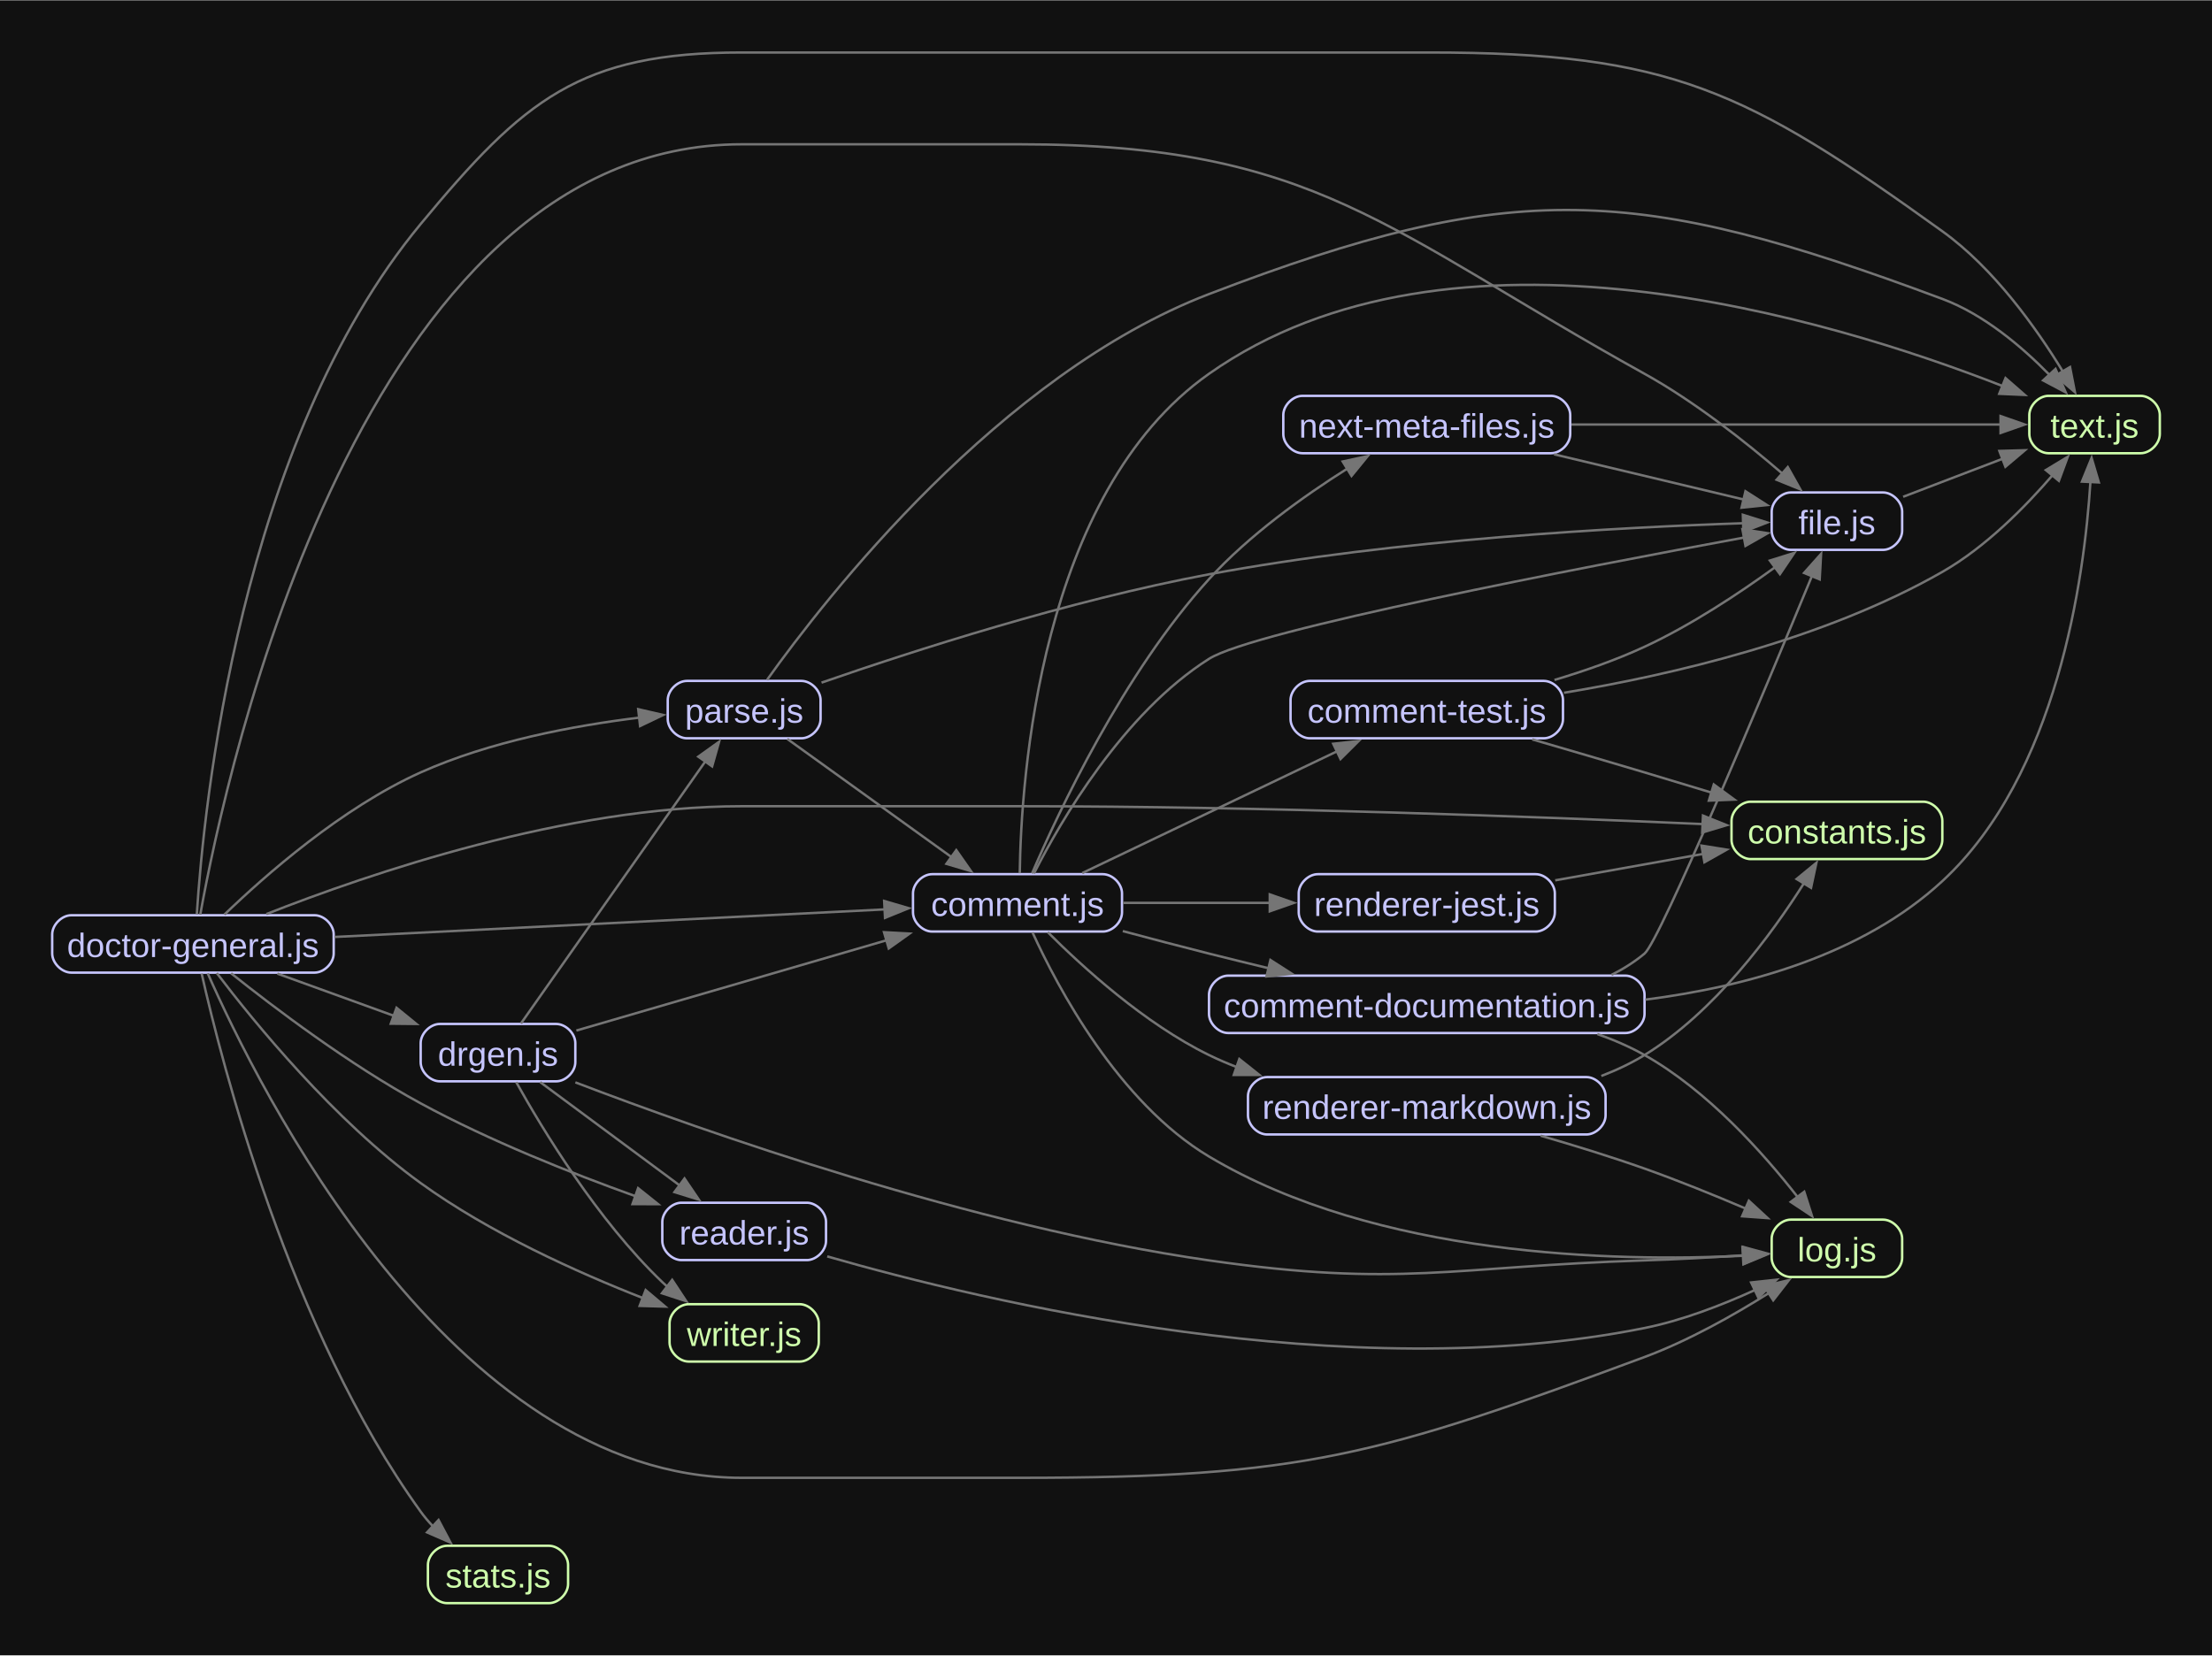
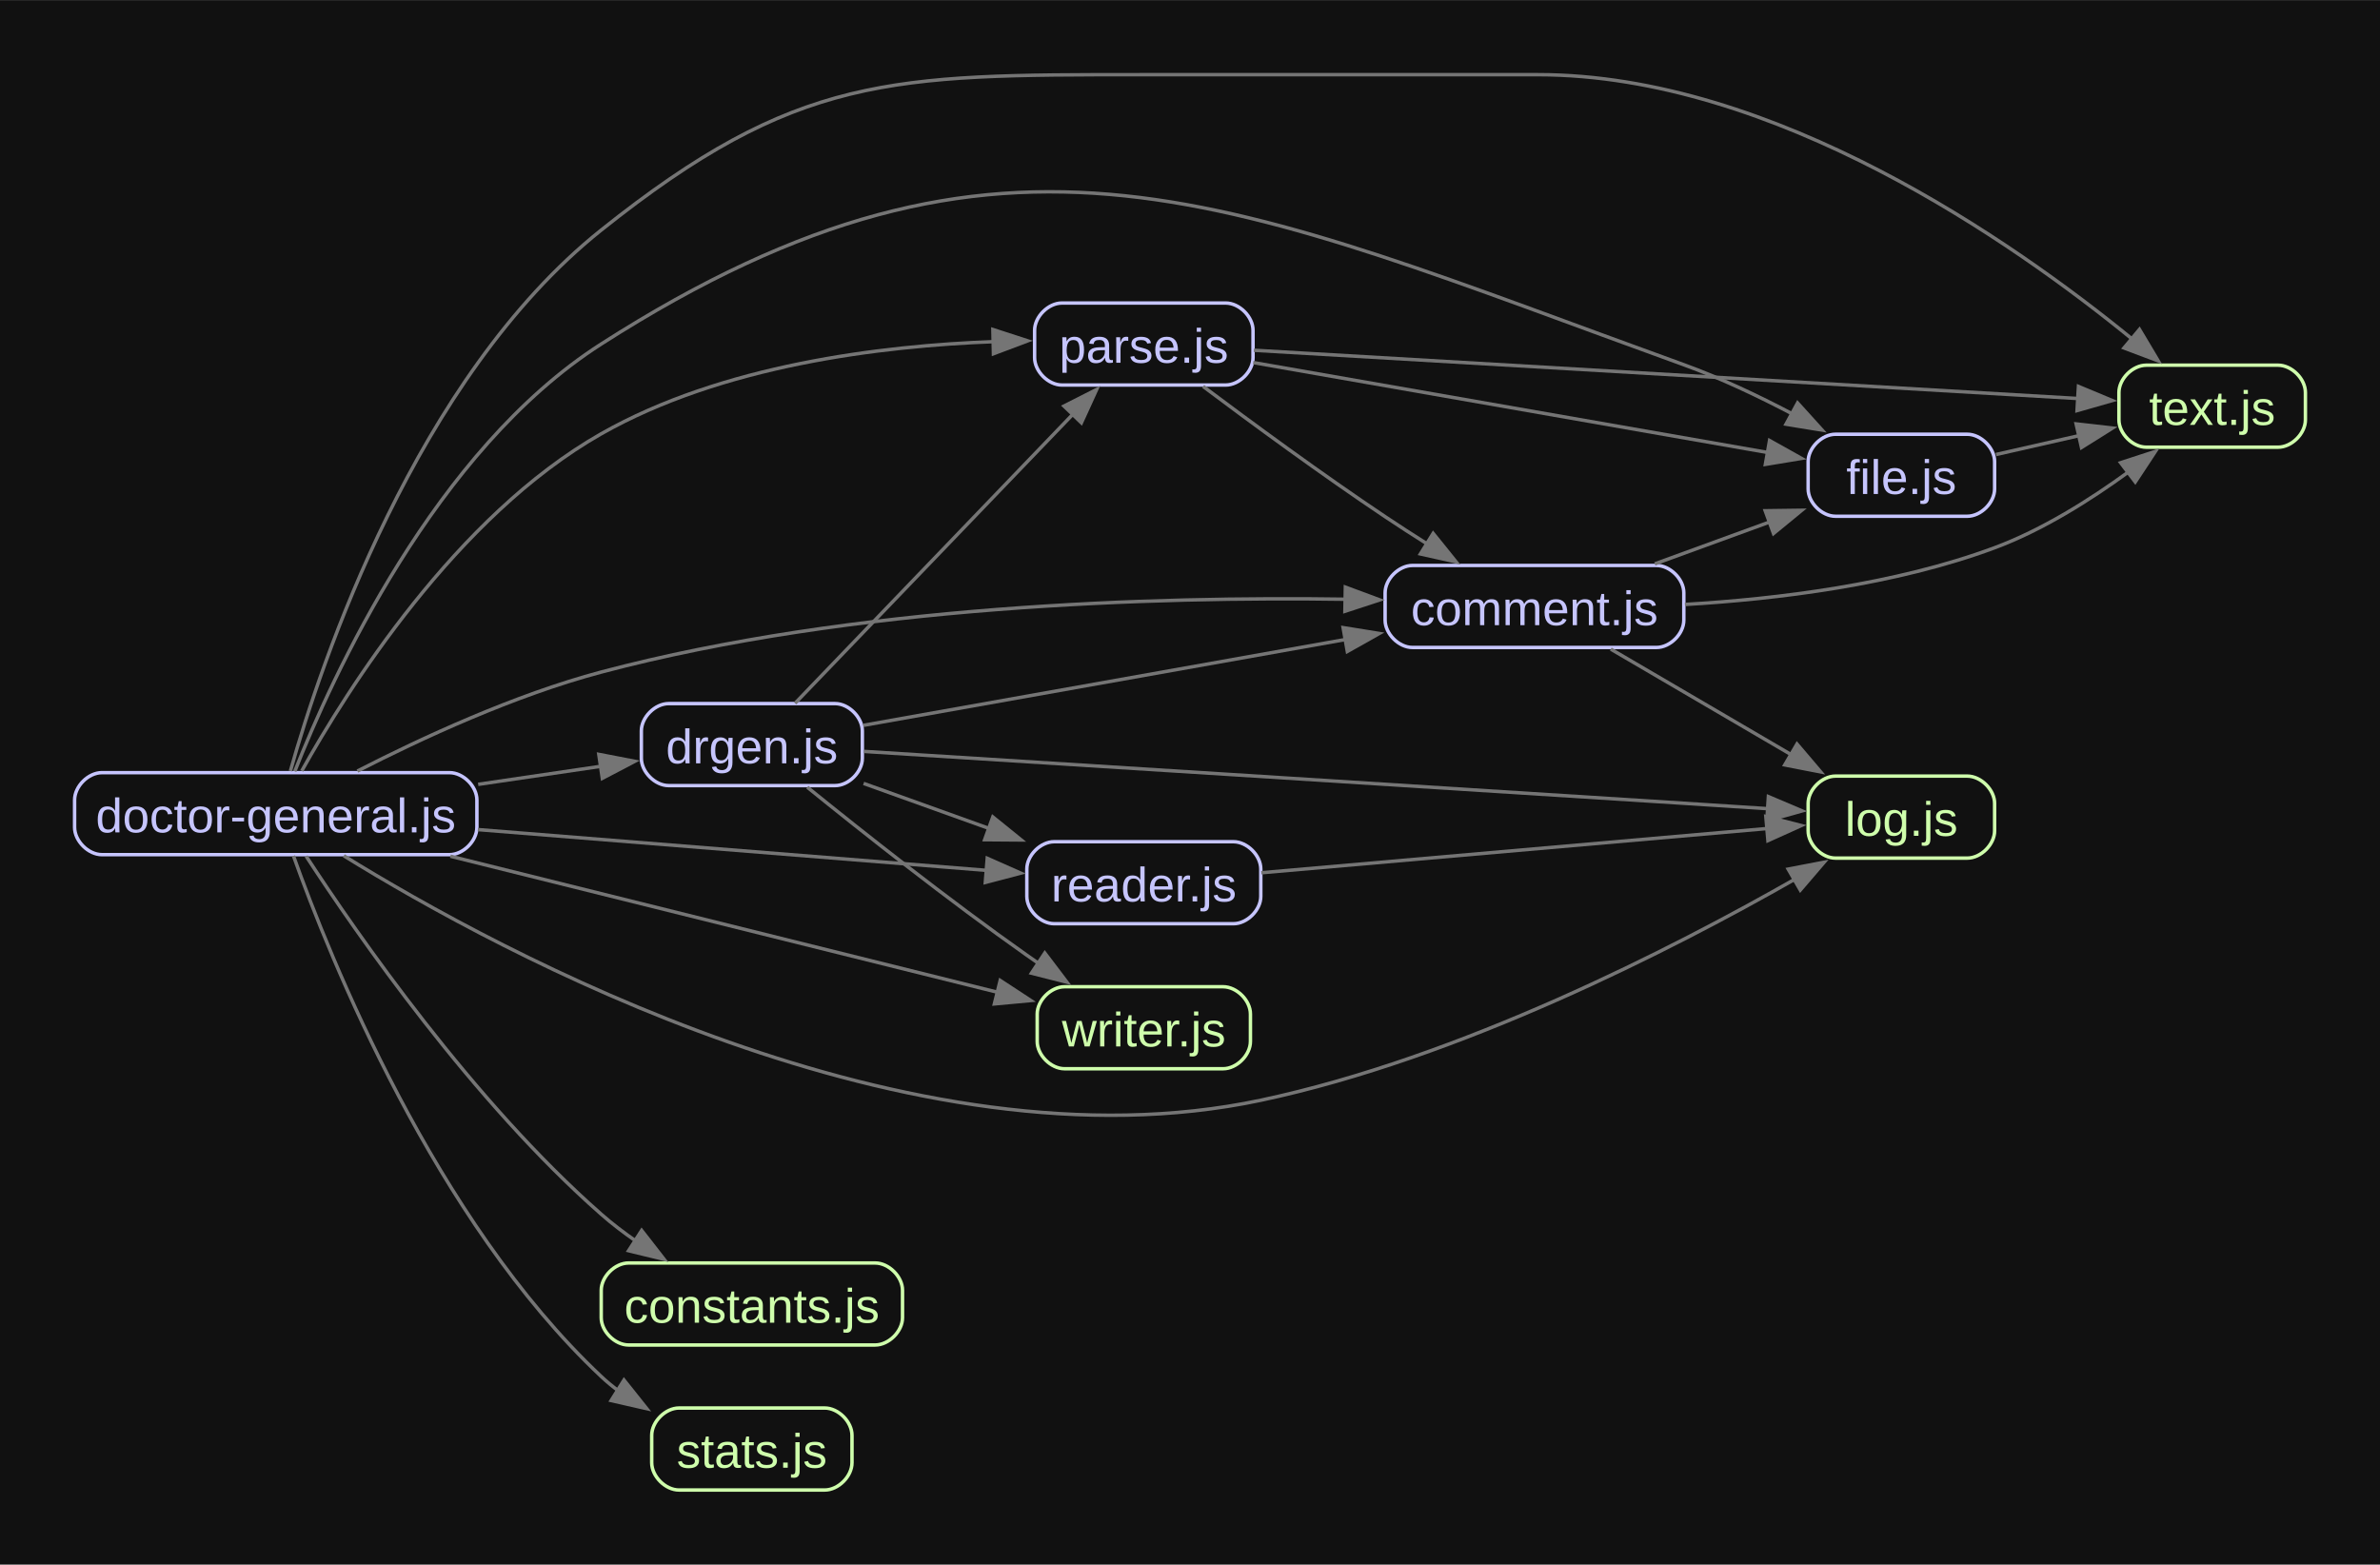
- <svg xmlns="http://www.w3.org/2000/svg" width="915pt" height="685pt" viewBox="0.00 0.00 915.45 685.08">
-   <g id="graph0" class="graph" transform="scale(1 1) rotate(0) translate(21.6 663.48)">
-     <polygon fill="#111111" stroke="none" points="-21.6,21.6 -21.6,-663.48 893.85,-663.48 893.85,21.6 -21.6,21.6" />
+ <svg xmlns="http://www.w3.org/2000/svg" width="689pt" height="453pt" viewBox="0.00 0.00 689.20 453.08">
+   <g id="graph0" class="graph" transform="scale(1 1) rotate(0) translate(21.6 431.48)">
+     <polygon fill="#111111" stroke="none" points="-21.6,21.6 -21.6,-431.48 667.6,-431.48 667.6,21.6 -21.6,21.6" />
    <g id="node1" class="node">
-       <path fill="none" stroke="#c6c5fe" d="M651.08,-259.75C651.08,-259.75 486.67,-259.75 486.67,-259.75 482.71,-259.75 478.75,-255.79 478.75,-251.83 478.75,-251.83 478.75,-243.92 478.75,-243.92 478.75,-239.96 482.71,-236 486.67,-236 486.67,-236 651.08,-236 651.08,-236 655.04,-236 659,-239.96 659,-243.92 659,-243.92 659,-251.83 659,-251.83 659,-255.79 655.04,-259.75 651.08,-259.75" />
-       <text text-anchor="middle" x="568.88" y="-242.45" font-family="Arial" font-size="14.00" fill="#c6c5fe">comment-documentation.js</text>
+       <path fill="none" stroke="#c6c5fe" d="M458.08,-267.75C458.08,-267.75 387.42,-267.75 387.42,-267.75 383.46,-267.75 379.5,-263.79 379.5,-259.83 379.5,-259.83 379.5,-251.92 379.5,-251.92 379.5,-247.96 383.46,-244 387.42,-244 387.42,-244 458.08,-244 458.08,-244 462.04,-244 466,-247.96 466,-251.92 466,-251.92 466,-259.83 466,-259.83 466,-263.79 462.04,-267.75 458.08,-267.75" />
+       <text text-anchor="middle" x="422.75" y="-250.45" font-family="Arial" font-size="14.00" fill="#c6c5fe">comment.js</text>
    </g>
    <g id="node2" class="node">
-       <path fill="none" stroke="#c6c5fe" d="M757.71,-459.75C757.71,-459.75 719.54,-459.75 719.54,-459.75 715.58,-459.75 711.62,-455.79 711.62,-451.83 711.62,-451.83 711.62,-443.92 711.62,-443.92 711.62,-439.96 715.58,-436 719.54,-436 719.54,-436 757.71,-436 757.71,-436 761.67,-436 765.62,-439.96 765.62,-443.92 765.62,-443.92 765.62,-451.83 765.62,-451.83 765.62,-455.79 761.67,-459.75 757.71,-459.75" />
-       <text text-anchor="middle" x="738.62" y="-442.45" font-family="Arial" font-size="14.00" fill="#c6c5fe">file.js</text>
+       <path fill="none" stroke="#c6c5fe" d="M548.08,-305.75C548.08,-305.75 509.92,-305.75 509.92,-305.75 505.96,-305.75 502,-301.79 502,-297.83 502,-297.83 502,-289.92 502,-289.92 502,-285.96 505.96,-282 509.92,-282 509.92,-282 548.08,-282 548.08,-282 552.04,-282 556,-285.96 556,-289.92 556,-289.92 556,-297.83 556,-297.83 556,-301.79 552.04,-305.75 548.08,-305.75" />
+       <text text-anchor="middle" x="529" y="-288.45" font-family="Arial" font-size="14.00" fill="#c6c5fe">file.js</text>
    </g>
    <g id="edge1" class="edge">
-       <path fill="none" stroke="#757575" d="M645.33,-260.06C650.22,-262.51 654.85,-265.42 659,-268.88 665.45,-274.24 708.85,-378.12 728.26,-425.12" />
-       <polygon fill="#757575" stroke="#757575" points="725.02,-426.44 732.07,-434.35 731.49,-423.77 725.02,-426.44" />
+       <path fill="none" stroke="#757575" d="M457.6,-268.21C468.3,-272.11 480.18,-276.44 491.08,-280.42" />
+       <polygon fill="#757575" stroke="#757575" points="489.57,-283.59 500.16,-283.73 491.97,-277.01 489.57,-283.59" />
    </g>
    <g id="node3" class="node">
-       <path fill="none" stroke="#cfffac" d="M757.71,-158.75C757.71,-158.75 719.54,-158.75 719.54,-158.75 715.58,-158.75 711.62,-154.79 711.62,-150.83 711.62,-150.83 711.62,-142.92 711.62,-142.92 711.62,-138.96 715.58,-135 719.54,-135 719.54,-135 757.71,-135 757.71,-135 761.67,-135 765.62,-138.96 765.62,-142.92 765.62,-142.92 765.62,-150.83 765.62,-150.83 765.62,-154.79 761.67,-158.75 757.71,-158.75" />
-       <text text-anchor="middle" x="738.62" y="-141.45" font-family="Arial" font-size="14.00" fill="#cfffac">log.js</text>
+       <path fill="none" stroke="#cfffac" d="M548.08,-206.75C548.08,-206.75 509.92,-206.75 509.92,-206.75 505.96,-206.75 502,-202.79 502,-198.83 502,-198.83 502,-190.92 502,-190.92 502,-186.96 505.96,-183 509.92,-183 509.92,-183 548.08,-183 548.08,-183 552.04,-183 556,-186.96 556,-190.92 556,-190.92 556,-198.83 556,-198.83 556,-202.79 552.04,-206.75 548.08,-206.75" />
+       <text text-anchor="middle" x="529" y="-189.45" font-family="Arial" font-size="14.00" fill="#cfffac">log.js</text>
    </g>
    <g id="edge2" class="edge">
-       <path fill="none" stroke="#757575" d="M639.47,-235.58C646.27,-233.18 652.9,-230.31 659,-226.88 685.04,-212.22 708.1,-186.39 722.41,-168.05" />
-       <polygon fill="#757575" stroke="#757575" points="725.1,-170.3 728.33,-160.21 719.51,-166.08 725.1,-170.3" />
+       <path fill="none" stroke="#757575" d="M444.85,-243.53C459.82,-234.77 480.18,-222.86 497,-213.02" />
+       <polygon fill="#757575" stroke="#757575" points="498.77,-216.04 505.63,-207.97 495.23,-209.99 498.77,-216.04" />
    </g>
    <g id="node4" class="node">
-       <path fill="none" stroke="#cfffac" d="M864.33,-499.75C864.33,-499.75 826.17,-499.75 826.17,-499.75 822.21,-499.75 818.25,-495.79 818.25,-491.83 818.25,-491.83 818.25,-483.92 818.25,-483.92 818.25,-479.96 822.21,-476 826.17,-476 826.17,-476 864.33,-476 864.33,-476 868.29,-476 872.25,-479.96 872.25,-483.92 872.25,-483.92 872.25,-491.83 872.25,-491.83 872.25,-495.79 868.29,-499.75 864.33,-499.75" />
-       <text text-anchor="middle" x="845.25" y="-482.45" font-family="Arial" font-size="14.00" fill="#cfffac">text.js</text>
+       <path fill="none" stroke="#cfffac" d="M638.08,-325.75C638.08,-325.75 599.92,-325.75 599.92,-325.75 595.96,-325.75 592,-321.79 592,-317.83 592,-317.83 592,-309.92 592,-309.92 592,-305.96 595.96,-302 599.92,-302 599.92,-302 638.08,-302 638.08,-302 642.04,-302 646,-305.96 646,-309.92 646,-309.92 646,-317.83 646,-317.83 646,-321.79 642.04,-325.75 638.08,-325.75" />
+       <text text-anchor="middle" x="619" y="-308.45" font-family="Arial" font-size="14.00" fill="#cfffac">text.js</text>
    </g>
    <g id="edge3" class="edge">
-       <path fill="none" stroke="#757575" d="M659.31,-249.81C701.31,-255.18 749.26,-268.37 782.25,-298.88 829.84,-342.88 840.97,-423.95 843.53,-464.08" />
-       <polygon fill="#757575" stroke="#757575" points="840.03,-464.25 844.02,-474.06 847.02,-463.91 840.03,-464.25" />
+       <path fill="none" stroke="#757575" d="M466.32,-256.46C492.83,-258 527.25,-262.18 556,-272.88 569.85,-278.02 583.7,-286.77 594.8,-294.86" />
+       <polygon fill="#757575" stroke="#757575" points="592.49,-297.5 602.56,-300.78 596.73,-291.93 592.49,-297.5" />
    </g>
-     <g id="edge30" class="edge">
-       <path fill="none" stroke="#757575" d="M766.03,-457.97C778.54,-462.75 793.7,-468.55 807.33,-473.76" />
-       <polygon fill="#757575" stroke="#757575" points="805.85,-476.94 816.44,-477.24 808.35,-470.4 805.85,-476.94" />
+     <g id="edge19" class="edge">
+       <path fill="none" stroke="#757575" d="M556.4,-299.88C563.97,-301.6 572.38,-303.51 580.48,-305.35" />
+       <polygon fill="#757575" stroke="#757575" points="579.61,-308.74 590.14,-307.54 581.16,-301.91 579.61,-308.74" />
    </g>
    <g id="node5" class="node">
-       <path fill="none" stroke="#c6c5fe" d="M617.33,-381.75C617.33,-381.75 520.42,-381.75 520.42,-381.75 516.46,-381.75 512.5,-377.79 512.5,-373.83 512.5,-373.83 512.5,-365.92 512.5,-365.92 512.5,-361.96 516.46,-358 520.42,-358 520.42,-358 617.33,-358 617.33,-358 621.29,-358 625.25,-361.96 625.25,-365.92 625.25,-365.92 625.25,-373.83 625.25,-373.83 625.25,-377.79 621.29,-381.75 617.33,-381.75" />
-       <text text-anchor="middle" x="568.88" y="-364.45" font-family="Arial" font-size="14.00" fill="#c6c5fe">comment-test.js</text>
+       <path fill="none" stroke="#cfffac" d="M231.83,-65.75C231.83,-65.75 160.42,-65.75 160.42,-65.75 156.46,-65.75 152.5,-61.79 152.5,-57.83 152.5,-57.83 152.5,-49.92 152.5,-49.92 152.5,-45.96 156.46,-42 160.42,-42 160.42,-42 231.83,-42 231.83,-42 235.79,-42 239.75,-45.96 239.75,-49.92 239.75,-49.92 239.75,-57.83 239.75,-57.83 239.75,-61.79 235.79,-65.75 231.83,-65.75" />
+       <text text-anchor="middle" x="196.12" y="-48.45" font-family="Arial" font-size="14.00" fill="#cfffac">constants.js</text>
+     </g>
+     <g id="node6" class="node">
+       <path fill="none" stroke="#c6c5fe" d="M108.58,-207.75C108.58,-207.75 7.92,-207.75 7.92,-207.75 3.96,-207.75 0,-203.79 0,-199.83 0,-199.83 0,-191.92 0,-191.92 0,-187.96 3.96,-184 7.92,-184 7.92,-184 108.58,-184 108.58,-184 112.54,-184 116.5,-187.96 116.5,-191.92 116.5,-191.92 116.5,-199.83 116.5,-199.83 116.5,-203.79 112.54,-207.75 108.58,-207.75" />
+       <text text-anchor="middle" x="58.25" y="-190.45" font-family="Arial" font-size="14.00" fill="#c6c5fe">doctor-general.js</text>
+     </g>
+     <g id="edge4" class="edge">
+       <path fill="none" stroke="#757575" d="M81.9,-208.21C100.36,-217.67 127.37,-230.2 152.5,-236.88 225.44,-256.25 313.16,-258.77 368.2,-257.97" />
+       <polygon fill="#757575" stroke="#757575" points="367.99,-261.47 377.92,-257.78 367.86,-254.48 367.99,-261.47" />
+     </g>
+     <g id="edge7" class="edge">
+       <path fill="none" stroke="#757575" d="M63.76,-208.12C74.49,-235.37 104.27,-301.01 152.5,-331.88 269.88,-406.99 334.93,-373.23 466,-325.88 476.54,-322.07 487.56,-316.83 497.34,-311.7" />
+       <polygon fill="#757575" stroke="#757575" points="498.94,-314.81 506.05,-306.96 495.59,-308.66 498.94,-314.81" />
+     </g>
+     <g id="edge8" class="edge">
+       <path fill="none" stroke="#757575" d="M77.96,-183.68C123.08,-155.78 241.66,-91.26 343.5,-112.88 401.24,-125.13 462.84,-156.74 498.24,-176.94" />
+       <polygon fill="#757575" stroke="#757575" points="496.22,-179.81 506.63,-181.8 499.73,-173.75 496.22,-179.81" />
+     </g>
+     <g id="edge12" class="edge">
+       <path fill="none" stroke="#757575" d="M62.49,-208.22C71.31,-239.43 98.81,-322.02 152.5,-364.88 208.94,-409.92 236.41,-409.88 308.62,-409.88 308.62,-409.88 308.62,-409.88 423.75,-409.88 492.18,-409.88 561.43,-361.41 595.8,-333.35" />
+       <polygon fill="#757575" stroke="#757575" points="597.95,-336.11 603.37,-327.01 593.46,-330.74 597.95,-336.11" />
    </g>
    <g id="edge5" class="edge">
-       <path fill="none" stroke="#757575" d="M621.74,-382.15C634.21,-385.88 647.3,-390.45 659,-395.88 678.24,-404.8 698.16,-418.01 713.13,-428.89" />
-       <polygon fill="#757575" stroke="#757575" points="710.87,-431.57 720.98,-434.73 715.04,-425.95 710.87,-431.57" />
+       <path fill="none" stroke="#757575" d="M67.06,-183.54C81.76,-160.99 115.42,-112.44 152.5,-79.88 155.61,-77.14 159.05,-74.52 162.58,-72.07" />
+       <polygon fill="#757575" stroke="#757575" points="164.21,-75.18 170.72,-66.82 160.42,-69.3 164.21,-75.18" />
+     </g>
+     <g id="node7" class="node">
+       <path fill="none" stroke="#c6c5fe" d="M220.21,-227.75C220.21,-227.75 172.04,-227.75 172.04,-227.75 168.08,-227.75 164.12,-223.79 164.12,-219.83 164.12,-219.83 164.12,-211.92 164.12,-211.92 164.12,-207.96 168.08,-204 172.04,-204 172.04,-204 220.21,-204 220.21,-204 224.17,-204 228.12,-207.96 228.12,-211.92 228.12,-211.92 228.12,-219.83 228.12,-219.83 228.12,-223.79 224.17,-227.75 220.21,-227.75" />
+       <text text-anchor="middle" x="196.12" y="-210.45" font-family="Arial" font-size="14.00" fill="#c6c5fe">drgen.js</text>
    </g>
    <g id="edge6" class="edge">
-       <path fill="none" stroke="#757575" d="M625.65,-376.84C670.32,-384.25 733.38,-398.91 782.25,-426.88 800.14,-437.11 816.58,-453.77 828.03,-467.1" />
-       <polygon fill="#757575" stroke="#757575" points="825.08,-469.03 834.15,-474.51 830.48,-464.57 825.08,-469.03" />
+       <path fill="none" stroke="#757575" d="M116.87,-204.36C128.79,-206.11 141.14,-207.93 152.41,-209.59" />
+       <polygon fill="#757575" stroke="#757575" points="151.8,-213.04 162.21,-211.03 152.82,-206.11 151.8,-213.04" />
    </g>
-     <g id="node6" class="node">
-       <path fill="none" stroke="#cfffac" d="M774.33,-331.75C774.33,-331.75 702.92,-331.75 702.92,-331.75 698.96,-331.75 695,-327.79 695,-323.83 695,-323.83 695,-315.92 695,-315.92 695,-311.96 698.96,-308 702.92,-308 702.92,-308 774.33,-308 774.33,-308 778.29,-308 782.25,-311.96 782.25,-315.92 782.25,-315.92 782.25,-323.83 782.25,-323.83 782.25,-327.79 778.29,-331.75 774.33,-331.75" />
-       <text text-anchor="middle" x="738.62" y="-314.45" font-family="Arial" font-size="14.00" fill="#cfffac">constants.js</text>
-     </g>
-     <g id="edge4" class="edge">
-       <path fill="none" stroke="#757575" d="M612.52,-357.55C627.26,-353.26 643.86,-348.39 659,-343.88 667.94,-341.21 677.45,-338.33 686.65,-335.54" />
-       <polygon fill="#757575" stroke="#757575" points="687.66,-338.89 696.21,-332.62 685.62,-332.19 687.66,-338.89" />
-     </g>
-     <g id="node7" class="node">
-       <path fill="none" stroke="#c6c5fe" d="M434.83,-301.75C434.83,-301.75 364.17,-301.75 364.17,-301.75 360.21,-301.75 356.25,-297.79 356.25,-293.83 356.25,-293.83 356.25,-285.92 356.25,-285.92 356.25,-281.96 360.21,-278 364.17,-278 364.17,-278 434.83,-278 434.83,-278 438.79,-278 442.75,-281.96 442.75,-285.92 442.75,-285.92 442.75,-293.83 442.75,-293.83 442.75,-297.79 438.79,-301.75 434.83,-301.75" />
-       <text text-anchor="middle" x="399.5" y="-284.45" font-family="Arial" font-size="14.00" fill="#c6c5fe">comment.js</text>
-     </g>
-     <g id="edge7" class="edge">
-       <path fill="none" stroke="#757575" d="M443.08,-278.19C454.63,-275.09 467.16,-271.8 478.75,-268.88 486.79,-266.85 495.25,-264.78 503.63,-262.76" />
-       <polygon fill="#757575" stroke="#757575" points="504.17,-266.23 513.08,-260.51 502.54,-259.42 504.17,-266.23" />
+     <g id="node8" class="node">
+       <path fill="none" stroke="#c6c5fe" d="M333.33,-343.75C333.33,-343.75 285.92,-343.75 285.92,-343.75 281.96,-343.75 278,-339.79 278,-335.83 278,-335.83 278,-327.92 278,-327.92 278,-323.96 281.96,-320 285.92,-320 285.92,-320 333.33,-320 333.33,-320 337.29,-320 341.25,-323.96 341.25,-327.92 341.25,-327.92 341.25,-335.83 341.25,-335.83 341.25,-339.79 337.29,-343.75 333.33,-343.75" />
+       <text text-anchor="middle" x="309.62" y="-326.45" font-family="Arial" font-size="14.00" fill="#c6c5fe">parse.js</text>
    </g>
    <g id="edge9" class="edge">
-       <path fill="none" stroke="#757575" d="M406.32,-302.06C417.28,-323.62 443.14,-368.34 478.75,-390.88 497.37,-402.66 632.99,-428.71 700.15,-441.09" />
-       <polygon fill="#757575" stroke="#757575" points="699.51,-444.53 709.98,-442.89 700.78,-437.64 699.51,-444.53" />
+       <path fill="none" stroke="#757575" d="M65.78,-208.25C78.82,-231.61 110.48,-282.02 152.5,-305.88 187.45,-325.72 233.42,-331.37 266.42,-332.58" />
+       <polygon fill="#757575" stroke="#757575" points="265.92,-336.07 275.99,-332.8 266.08,-329.07 265.92,-336.07" />
+     </g>
+     <g id="node9" class="node">
+       <path fill="none" stroke="#c6c5fe" d="M335.58,-187.75C335.58,-187.75 283.67,-187.75 283.67,-187.75 279.71,-187.75 275.75,-183.79 275.75,-179.83 275.75,-179.83 275.75,-171.92 275.75,-171.92 275.75,-167.96 279.71,-164 283.67,-164 283.67,-164 335.58,-164 335.58,-164 339.54,-164 343.5,-167.96 343.5,-171.92 343.5,-171.92 343.5,-179.83 343.5,-179.83 343.5,-183.79 339.54,-187.75 335.58,-187.75" />
+       <text text-anchor="middle" x="309.62" y="-170.45" font-family="Arial" font-size="14.00" fill="#c6c5fe">reader.js</text>
    </g>
    <g id="edge10" class="edge">
-       <path fill="none" stroke="#757575" d="M405.7,-277.66C415.99,-255.12 441.27,-207.24 478.75,-184.88 548.38,-143.32 646.77,-141.24 699.96,-143.79" />
-       <polygon fill="#757575" stroke="#757575" points="699.52,-147.27 709.71,-144.35 699.92,-140.28 699.52,-147.27" />
+       <path fill="none" stroke="#757575" d="M116.77,-191.26C161.64,-187.66 223.05,-182.74 264.19,-179.44" />
+       <polygon fill="#757575" stroke="#757575" points="264.29,-182.94 273.98,-178.65 263.73,-175.96 264.29,-182.94" />
+     </g>
+     <g id="node10" class="node">
+       <path fill="none" stroke="#cfffac" d="M217.21,-23.75C217.21,-23.75 175.04,-23.75 175.04,-23.75 171.08,-23.75 167.12,-19.79 167.12,-15.83 167.12,-15.83 167.12,-7.92 167.12,-7.92 167.12,-3.96 171.08,0 175.04,0 175.04,0 217.21,0 217.21,0 221.17,0 225.12,-3.96 225.12,-7.92 225.12,-7.92 225.12,-15.83 225.12,-15.83 225.12,-19.79 221.17,-23.75 217.21,-23.75" />
+       <text text-anchor="middle" x="196.12" y="-6.45" font-family="Arial" font-size="14.00" fill="#cfffac">stats.js</text>
+     </g>
+     <g id="edge11" class="edge">
+       <path fill="none" stroke="#757575" d="M63.38,-183.64C73.9,-154.14 104.28,-78.2 152.5,-32.88 154.08,-31.39 155.78,-29.99 157.57,-28.67" />
+       <polygon fill="#757575" stroke="#757575" points="159.09,-31.85 165.7,-23.56 155.37,-25.92 159.09,-31.85" />
+     </g>
+     <g id="node11" class="node">
+       <path fill="none" stroke="#cfffac" d="M332.58,-145.75C332.58,-145.75 286.67,-145.75 286.67,-145.75 282.71,-145.75 278.75,-141.79 278.75,-137.83 278.75,-137.83 278.75,-129.92 278.75,-129.92 278.75,-125.96 282.71,-122 286.67,-122 286.67,-122 332.58,-122 332.58,-122 336.54,-122 340.5,-125.96 340.5,-129.92 340.5,-129.92 340.5,-137.83 340.5,-137.83 340.5,-141.79 336.54,-145.75 332.58,-145.75" />
+       <text text-anchor="middle" x="309.62" y="-128.45" font-family="Arial" font-size="14.00" fill="#cfffac">writer.js</text>
+     </g>
+     <g id="edge13" class="edge">
+       <path fill="none" stroke="#757575" d="M108.82,-183.55C155.24,-172.01 223.8,-154.96 267.33,-144.14" />
+       <polygon fill="#757575" stroke="#757575" points="268.04,-147.57 276.9,-141.76 266.35,-140.78 268.04,-147.57" />
    </g>
    <g id="edge14" class="edge">
-       <path fill="none" stroke="#757575" d="M400.43,-302.14C400.96,-340.63 408.45,-459.34 478.75,-508.88 579.11,-579.59 736.12,-531.63 807.14,-503.83" />
-       <polygon fill="#757575" stroke="#757575" points="808.4,-507.1 816.38,-500.13 805.79,-500.6 808.4,-507.1" />
+       <path fill="none" stroke="#757575" d="M228.36,-221.44C264.43,-227.86 324.41,-238.54 368.01,-246.31" />
+       <polygon fill="#757575" stroke="#757575" points="367.34,-249.74 377.8,-248.05 368.56,-242.85 367.34,-249.74" />
    </g>
-     <g id="edge8" class="edge">
-       <path fill="none" stroke="#757575" d="M426.29,-302.2C454.54,-315.71 500.08,-337.47 531.86,-352.66" />
-       <polygon fill="#757575" stroke="#757575" points="530.16,-355.73 540.69,-356.88 533.18,-349.41 530.16,-355.73" />
+     <g id="edge15" class="edge">
+       <path fill="none" stroke="#757575" d="M228.59,-213.9C278.79,-210.74 380.11,-204.36 466,-198.88 473.88,-198.37 482.33,-197.83 490.37,-197.31" />
+       <polygon fill="#757575" stroke="#757575" points="490.49,-200.81 500.24,-196.67 490.04,-193.82 490.49,-200.81" />
    </g>
-     <g id="node8" class="node">
-       <path fill="none" stroke="#c6c5fe" d="M620.33,-499.75C620.33,-499.75 517.42,-499.75 517.42,-499.75 513.46,-499.75 509.5,-495.79 509.5,-491.83 509.5,-491.83 509.5,-483.92 509.5,-483.92 509.5,-479.96 513.46,-476 517.42,-476 517.42,-476 620.33,-476 620.33,-476 624.29,-476 628.25,-479.96 628.25,-483.92 628.25,-483.92 628.25,-491.83 628.25,-491.83 628.25,-495.79 624.29,-499.75 620.33,-499.75" />
-       <text text-anchor="middle" x="568.88" y="-482.45" font-family="Arial" font-size="14.00" fill="#c6c5fe">next-meta-files.js</text>
+     <g id="edge16" class="edge">
+       <path fill="none" stroke="#757575" d="M208.64,-227.85C227.67,-247.65 265.89,-287.41 289.17,-311.63" />
+       <polygon fill="#757575" stroke="#757575" points="286.51,-313.91 295.96,-318.7 291.55,-309.06 286.51,-313.91" />
    </g>
-     <g id="edge11" class="edge">
-       <path fill="none" stroke="#757575" d="M405.52,-302.07C416.22,-327.02 443.21,-384.82 478.75,-423.88 495.3,-442.06 517.82,-458.18 536.09,-469.69" />
-       <polygon fill="#757575" stroke="#757575" points="534.08,-472.57 544.44,-474.81 537.74,-466.6 534.08,-472.57" />
-     </g>
-     <g id="node9" class="node">
-       <path fill="none" stroke="#c6c5fe" d="M613.96,-301.75C613.96,-301.75 523.79,-301.75 523.79,-301.75 519.83,-301.75 515.88,-297.79 515.88,-293.83 515.88,-293.83 515.88,-285.92 515.88,-285.92 515.88,-281.96 519.83,-278 523.79,-278 523.79,-278 613.96,-278 613.96,-278 617.92,-278 621.88,-281.96 621.88,-285.92 621.88,-285.92 621.88,-293.83 621.88,-293.83 621.88,-297.79 617.92,-301.75 613.96,-301.75" />
-       <text text-anchor="middle" x="568.88" y="-284.45" font-family="Arial" font-size="14.00" fill="#c6c5fe">renderer-jest.js</text>
-     </g>
-     <g id="edge12" class="edge">
-       <path fill="none" stroke="#757575" d="M443.17,-289.88C461.63,-289.88 483.64,-289.88 503.98,-289.88" />
-       <polygon fill="#757575" stroke="#757575" points="503.9,-293.38 513.9,-289.88 503.9,-286.38 503.9,-293.38" />
-     </g>
-     <g id="node10" class="node">
-       <path fill="none" stroke="#c6c5fe" d="M634.96,-217.75C634.96,-217.75 502.79,-217.75 502.79,-217.75 498.83,-217.75 494.88,-213.79 494.88,-209.83 494.88,-209.83 494.88,-201.92 494.88,-201.92 494.88,-197.96 498.83,-194 502.79,-194 502.79,-194 634.96,-194 634.96,-194 638.92,-194 642.88,-197.96 642.88,-201.92 642.88,-201.92 642.88,-209.83 642.88,-209.83 642.88,-213.79 638.92,-217.75 634.96,-217.75" />
-       <text text-anchor="middle" x="568.88" y="-200.45" font-family="Arial" font-size="14.00" fill="#c6c5fe">renderer-markdown.js</text>
-     </g>
-     <g id="edge13" class="edge">
-       <path fill="none" stroke="#757575" d="M412.04,-277.73C426.35,-263.4 452.11,-239.89 478.75,-226.88 482.47,-225.06 486.35,-223.39 490.33,-221.87" />
-       <polygon fill="#757575" stroke="#757575" points="491.3,-225.24 499.59,-218.65 489,-218.63 491.3,-225.24" />
-     </g>
-     <g id="edge31" class="edge">
-       <path fill="none" stroke="#757575" d="M621.57,-475.55C646.94,-469.5 676.93,-462.35 700.07,-456.83" />
-       <polygon fill="#757575" stroke="#757575" points="700.77,-460.26 709.69,-454.54 699.15,-453.45 700.77,-460.26" />
-     </g>
-     <g id="edge32" class="edge">
-       <path fill="none" stroke="#757575" d="M628.74,-487.88C682.51,-487.88 760.42,-487.88 806.35,-487.88" />
-       <polygon fill="#757575" stroke="#757575" points="806.35,-491.38 816.35,-487.88 806.35,-484.38 806.35,-491.38" />
-     </g>
-     <g id="edge37" class="edge">
-       <path fill="none" stroke="#757575" d="M622.03,-299.2C641.49,-302.68 663.62,-306.64 683.27,-310.15" />
-       <polygon fill="#757575" stroke="#757575" points="682.56,-313.58 693.02,-311.9 683.79,-306.69 682.56,-313.58" />
-     </g>
-     <g id="edge39" class="edge">
-       <path fill="none" stroke="#757575" d="M615.99,-193.5C629.92,-189.48 645.18,-184.77 659,-179.88 672.84,-174.97 687.77,-168.91 700.85,-163.33" />
-       <polygon fill="#757575" stroke="#757575" points="702.17,-166.57 709.96,-159.38 699.39,-160.14 702.17,-166.57" />
-     </g>
-     <g id="edge38" class="edge">
-       <path fill="none" stroke="#757575" d="M641.12,-218.22C647.38,-220.61 653.44,-223.47 659,-226.88 687.96,-244.64 711.55,-276.75 725.09,-298.19" />
-       <polygon fill="#757575" stroke="#757575" points="721.94,-299.74 730.13,-306.46 727.91,-296.1 721.94,-299.74" />
-     </g>
-     <g id="node11" class="node">
-       <path fill="none" stroke="#c6c5fe" d="M108.58,-284.75C108.58,-284.75 7.92,-284.75 7.92,-284.75 3.96,-284.75 0,-280.79 0,-276.83 0,-276.83 0,-268.92 0,-268.92 0,-264.96 3.96,-261 7.92,-261 7.92,-261 108.58,-261 108.58,-261 112.54,-261 116.5,-264.96 116.5,-268.92 116.5,-268.92 116.5,-276.83 116.5,-276.83 116.5,-280.79 112.54,-284.75 108.58,-284.75" />
-       <text text-anchor="middle" x="58.25" y="-267.45" font-family="Arial" font-size="14.00" fill="#c6c5fe">doctor-general.js</text>
+     <g id="edge17" class="edge">
+       <path fill="none" stroke="#757575" d="M228.48,-204.63C239.72,-200.59 252.62,-195.97 264.73,-191.62" />
+       <polygon fill="#757575" stroke="#757575" points="265.9,-194.92 274.14,-188.25 263.54,-188.33 265.9,-194.92" />
    </g>
    <g id="edge18" class="edge">
-       <path fill="none" stroke="#757575" d="M61.29,-285.05C72.03,-344.76 127.74,-603.88 285.38,-603.88 285.38,-603.88 285.38,-603.88 400.5,-603.88 522.9,-603.88 551.94,-568.2 659,-508.88 679.77,-497.36 700.91,-480.63 716.03,-467.59" />
-       <polygon fill="#757575" stroke="#757575" points="718.28,-470.27 723.47,-461.04 713.65,-465.02 718.28,-470.27" />
+       <path fill="none" stroke="#757575" d="M212.18,-203.53C227.78,-190.9 253.02,-170.9 275.75,-154.88 276.9,-154.06 278.08,-153.24 279.28,-152.42" />
+       <polygon fill="#757575" stroke="#757575" points="280.95,-155.52 287.35,-147.08 277.08,-149.68 280.95,-155.52" />
    </g>
-     <g id="edge19" class="edge">
-       <path fill="none" stroke="#757575" d="M64.38,-260.68C84.78,-214.35 164.88,-51.88 285.38,-51.88 285.38,-51.88 285.38,-51.88 400.5,-51.88 517.52,-51.88 549.3,-61.15 659,-101.88 677.09,-108.59 695.9,-119.2 710.58,-128.44" />
-       <polygon fill="#757575" stroke="#757575" points="708.46,-131.23 718.76,-133.72 712.26,-125.36 708.46,-131.23" />
+     <g id="edge20" class="edge">
+       <path fill="none" stroke="#757575" d="M326.8,-319.6C340.6,-309.25 361.08,-294.2 379.5,-281.88 383.45,-279.23 387.65,-276.53 391.82,-273.9" />
+       <polygon fill="#757575" stroke="#757575" points="393.41,-277.04 400.06,-268.79 389.72,-271.09 393.41,-277.04" />
+     </g>
+     <g id="edge21" class="edge">
+       <path fill="none" stroke="#757575" d="M341.31,-326.51C380.46,-319.67 448.16,-307.83 490.38,-300.45" />
+       <polygon fill="#757575" stroke="#757575" points="490.83,-303.93 500.07,-298.76 489.62,-297.03 490.83,-303.93" />
+     </g>
+     <g id="edge22" class="edge">
+       <path fill="none" stroke="#757575" d="M341.5,-330.07C398.17,-326.75 518.56,-319.7 580.08,-316.1" />
+       <polygon fill="#757575" stroke="#757575" points="580.28,-319.59 590.06,-315.51 579.87,-312.6 580.28,-319.59" />
    </g>
    <g id="edge23" class="edge">
-       <path fill="none" stroke="#757575" d="M59.86,-285.21C62.64,-329.15 77.47,-480.27 152.5,-570.88 195.21,-622.44 218.42,-641.88 285.38,-641.88 285.38,-641.88 285.38,-641.88 569.88,-641.88 669.83,-641.88 701.1,-626.23 782.25,-567.88 803.62,-552.51 821.2,-527.74 832.12,-509.83" />
-       <polygon fill="#757575" stroke="#757575" points="835.1,-511.67 837.13,-501.27 829.06,-508.13 835.1,-511.67" />
-     </g>
-     <g id="edge16" class="edge">
-       <path fill="none" stroke="#757575" d="M88.65,-285.24C131.23,-302.01 212.91,-329.88 285.38,-329.88 285.38,-329.88 285.38,-329.88 400.5,-329.88 500.2,-329.88 616.42,-325.45 683.08,-322.49" />
-       <polygon fill="#757575" stroke="#757575" points="683.19,-325.99 693.02,-322.04 682.87,-318.99 683.19,-325.99" />
-     </g>
-     <g id="edge15" class="edge">
-       <path fill="none" stroke="#757575" d="M116.8,-275.76C180.6,-278.96 282.69,-284.07 344.87,-287.19" />
-       <polygon fill="#757575" stroke="#757575" points="344.32,-290.66 354.48,-287.67 344.67,-283.67 344.32,-290.66" />
-     </g>
-     <g id="node12" class="node">
-       <path fill="none" stroke="#c6c5fe" d="M208.58,-239.75C208.58,-239.75 160.42,-239.75 160.42,-239.75 156.46,-239.75 152.5,-235.79 152.5,-231.83 152.5,-231.83 152.5,-223.92 152.5,-223.92 152.5,-219.96 156.46,-216 160.42,-216 160.42,-216 208.58,-216 208.58,-216 212.54,-216 216.5,-219.96 216.5,-223.92 216.5,-223.92 216.5,-231.83 216.5,-231.83 216.5,-235.79 212.54,-239.75 208.58,-239.75" />
-       <text text-anchor="middle" x="184.5" y="-222.45" font-family="Arial" font-size="14.00" fill="#c6c5fe">drgen.js</text>
-     </g>
-     <g id="edge17" class="edge">
-       <path fill="none" stroke="#757575" d="M93.2,-260.58C108.15,-255.17 125.85,-248.75 141.61,-243.05" />
-       <polygon fill="#757575" stroke="#757575" points="142.51,-246.44 150.72,-239.75 140.13,-239.86 142.51,-246.44" />
-     </g>
-     <g id="node13" class="node">
-       <path fill="none" stroke="#c6c5fe" d="M310.08,-381.75C310.08,-381.75 262.67,-381.75 262.67,-381.75 258.71,-381.75 254.75,-377.79 254.75,-373.83 254.75,-373.83 254.75,-365.92 254.75,-365.92 254.75,-361.96 258.71,-358 262.67,-358 262.67,-358 310.08,-358 310.08,-358 314.04,-358 318,-361.96 318,-365.92 318,-365.92 318,-373.83 318,-373.83 318,-377.79 314.04,-381.75 310.08,-381.75" />
-       <text text-anchor="middle" x="286.38" y="-364.45" font-family="Arial" font-size="14.00" fill="#c6c5fe">parse.js</text>
-     </g>
-     <g id="edge20" class="edge">
-       <path fill="none" stroke="#757575" d="M71.31,-285.05C88.01,-301.15 119.83,-329.21 152.5,-343.88 181.17,-356.75 216.14,-363.27 243.01,-366.56" />
-       <polygon fill="#757575" stroke="#757575" points="242.53,-370.03 252.85,-367.65 243.3,-363.07 242.53,-370.03" />
-     </g>
-     <g id="node14" class="node">
-       <path fill="none" stroke="#c6c5fe" d="M312.33,-165.75C312.33,-165.75 260.42,-165.75 260.42,-165.75 256.46,-165.75 252.5,-161.79 252.5,-157.83 252.5,-157.83 252.5,-149.92 252.5,-149.92 252.5,-145.96 256.46,-142 260.42,-142 260.42,-142 312.33,-142 312.33,-142 316.29,-142 320.25,-145.96 320.25,-149.92 320.25,-149.92 320.25,-157.83 320.25,-157.83 320.25,-161.79 316.29,-165.75 312.33,-165.75" />
-       <text text-anchor="middle" x="286.38" y="-148.45" font-family="Arial" font-size="14.00" fill="#c6c5fe">reader.js</text>
-     </g>
-     <g id="edge21" class="edge">
-       <path fill="none" stroke="#757575" d="M74.03,-260.73C91.84,-246.52 123.05,-222.88 152.5,-206.88 180.95,-191.42 214.89,-177.96 241.34,-168.47" />
-       <polygon fill="#757575" stroke="#757575" points="242.48,-171.78 250.75,-165.16 240.16,-165.17 242.48,-171.78" />
-     </g>
-     <g id="node15" class="node">
-       <path fill="none" stroke="#cfffac" d="M205.58,-23.75C205.58,-23.75 163.42,-23.75 163.42,-23.75 159.46,-23.75 155.5,-19.79 155.5,-15.83 155.5,-15.83 155.5,-7.92 155.5,-7.92 155.5,-3.96 159.46,0 163.42,0 163.42,0 205.58,0 205.58,0 209.54,0 213.5,-3.96 213.5,-7.92 213.5,-7.92 213.5,-15.83 213.5,-15.83 213.5,-19.79 209.54,-23.75 205.58,-23.75" />
-       <text text-anchor="middle" x="184.5" y="-6.45" font-family="Arial" font-size="14.00" fill="#cfffac">stats.js</text>
-     </g>
-     <g id="edge22" class="edge">
-       <path fill="none" stroke="#757575" d="M61.86,-260.6C70.09,-223.92 98.29,-112.96 152.5,-37.88 154,-35.79 155.71,-33.77 157.53,-31.85" />
-       <polygon fill="#757575" stroke="#757575" points="159.9,-34.42 164.86,-25.06 155.14,-29.29 159.9,-34.42" />
-     </g>
-     <g id="node16" class="node">
-       <path fill="none" stroke="#cfffac" d="M309.33,-123.75C309.33,-123.75 263.42,-123.75 263.42,-123.75 259.46,-123.75 255.5,-119.79 255.5,-115.83 255.5,-115.83 255.5,-107.92 255.5,-107.92 255.5,-103.96 259.46,-100 263.42,-100 263.42,-100 309.33,-100 309.33,-100 313.29,-100 317.25,-103.96 317.25,-107.92 317.25,-107.92 317.25,-115.83 317.25,-115.83 317.25,-119.79 313.29,-123.75 309.33,-123.75" />
-       <text text-anchor="middle" x="286.38" y="-106.45" font-family="Arial" font-size="14.00" fill="#cfffac">writer.js</text>
-     </g>
-     <g id="edge24" class="edge">
-       <path fill="none" stroke="#757575" d="M68.12,-260.81C83.45,-240.64 116.72,-199.74 152.5,-173.88 180.91,-153.34 217.21,-136.95 244.69,-126.2" />
-       <polygon fill="#757575" stroke="#757575" points="245.61,-129.59 253.71,-122.75 243.12,-123.05 245.61,-129.59" />
-     </g>
-     <g id="edge26" class="edge">
-       <path fill="none" stroke="#757575" d="M216.52,-215.57C269.34,-195.37 380.54,-155.98 478.75,-141.88 558.05,-130.49 578.93,-139.33 659,-141.88 672.4,-142.3 687.06,-143.13 700.05,-144" />
-       <polygon fill="#757575" stroke="#757575" points="699.71,-147.48 709.93,-144.69 700.19,-140.5 699.71,-147.48" />
-     </g>
-     <g id="edge25" class="edge">
-       <path fill="none" stroke="#757575" d="M216.93,-237.02C250.67,-246.85 304.87,-262.62 345.28,-274.38" />
-       <polygon fill="#757575" stroke="#757575" points="344.25,-277.73 354.83,-277.16 346.21,-271.01 344.25,-277.73" />
-     </g>
-     <g id="edge27" class="edge">
-       <path fill="none" stroke="#757575" d="M194.02,-239.98C210.97,-264.08 249.13,-318.35 270.38,-348.55" />
-       <polygon fill="#757575" stroke="#757575" points="267.39,-350.39 276.01,-356.56 273.12,-346.37 267.39,-350.39" />
-     </g>
-     <g id="edge28" class="edge">
-       <path fill="none" stroke="#757575" d="M201.99,-215.66C217.75,-203.98 241.73,-186.21 259.94,-172.72" />
-       <polygon fill="#757575" stroke="#757575" points="261.69,-175.78 267.64,-167.01 257.52,-170.15 261.69,-175.78" />
-     </g>
-     <g id="edge29" class="edge">
-       <path fill="none" stroke="#757575" d="M192.05,-215.65C202.78,-196.38 225.65,-158.53 252.5,-132.88 253.23,-132.18 253.98,-131.49 254.76,-130.82" />
-       <polygon fill="#757575" stroke="#757575" points="256.58,-133.83 262.41,-124.99 252.34,-128.27 256.58,-133.83" />
-     </g>
-     <g id="edge34" class="edge">
-       <path fill="none" stroke="#757575" d="M318.4,-381.04C355.87,-394.04 421.07,-415.1 478.75,-425.88 556.53,-440.41 649.28,-445.36 699.96,-447.03" />
-       <polygon fill="#757575" stroke="#757575" points="699.69,-450.52 709.79,-447.33 699.9,-443.52 699.69,-450.52" />
-     </g>
-     <g id="edge35" class="edge">
-       <path fill="none" stroke="#757575" d="M295.89,-382.24C319.88,-415.86 391.99,-508.62 478.75,-541.88 604.7,-590.16 655.87,-587.02 782.25,-539.88 799.45,-533.46 815.25,-520.04 826.59,-508.44" />
-       <polygon fill="#757575" stroke="#757575" points="829.09,-510.9 833.32,-501.19 823.95,-506.14 829.09,-510.9" />
-     </g>
-     <g id="edge33" class="edge">
-       <path fill="none" stroke="#757575" d="M304.25,-357.72C322.28,-344.74 351.1,-324 372.13,-308.86" />
-       <polygon fill="#757575" stroke="#757575" points="374.16,-311.71 380.24,-303.02 370.07,-306.03 374.16,-311.71" />
-     </g>
-     <g id="edge36" class="edge">
-       <path fill="none" stroke="#757575" d="M320.75,-143.53C386.19,-124.72 535.75,-89.06 659,-113.88 674.57,-117.01 690.91,-123.32 704.63,-129.58" />
-       <polygon fill="#757575" stroke="#757575" points="703.11,-132.74 713.64,-133.89 706.12,-126.42 703.11,-132.74" />
+       <path fill="none" stroke="#757575" d="M343.64,-178.76C383.07,-182.21 448.89,-187.96 490.29,-191.58" />
+       <polygon fill="#757575" stroke="#757575" points="489.75,-195.05 500.02,-192.43 490.36,-188.07 489.75,-195.05" />
    </g>
  </g>
</svg>
